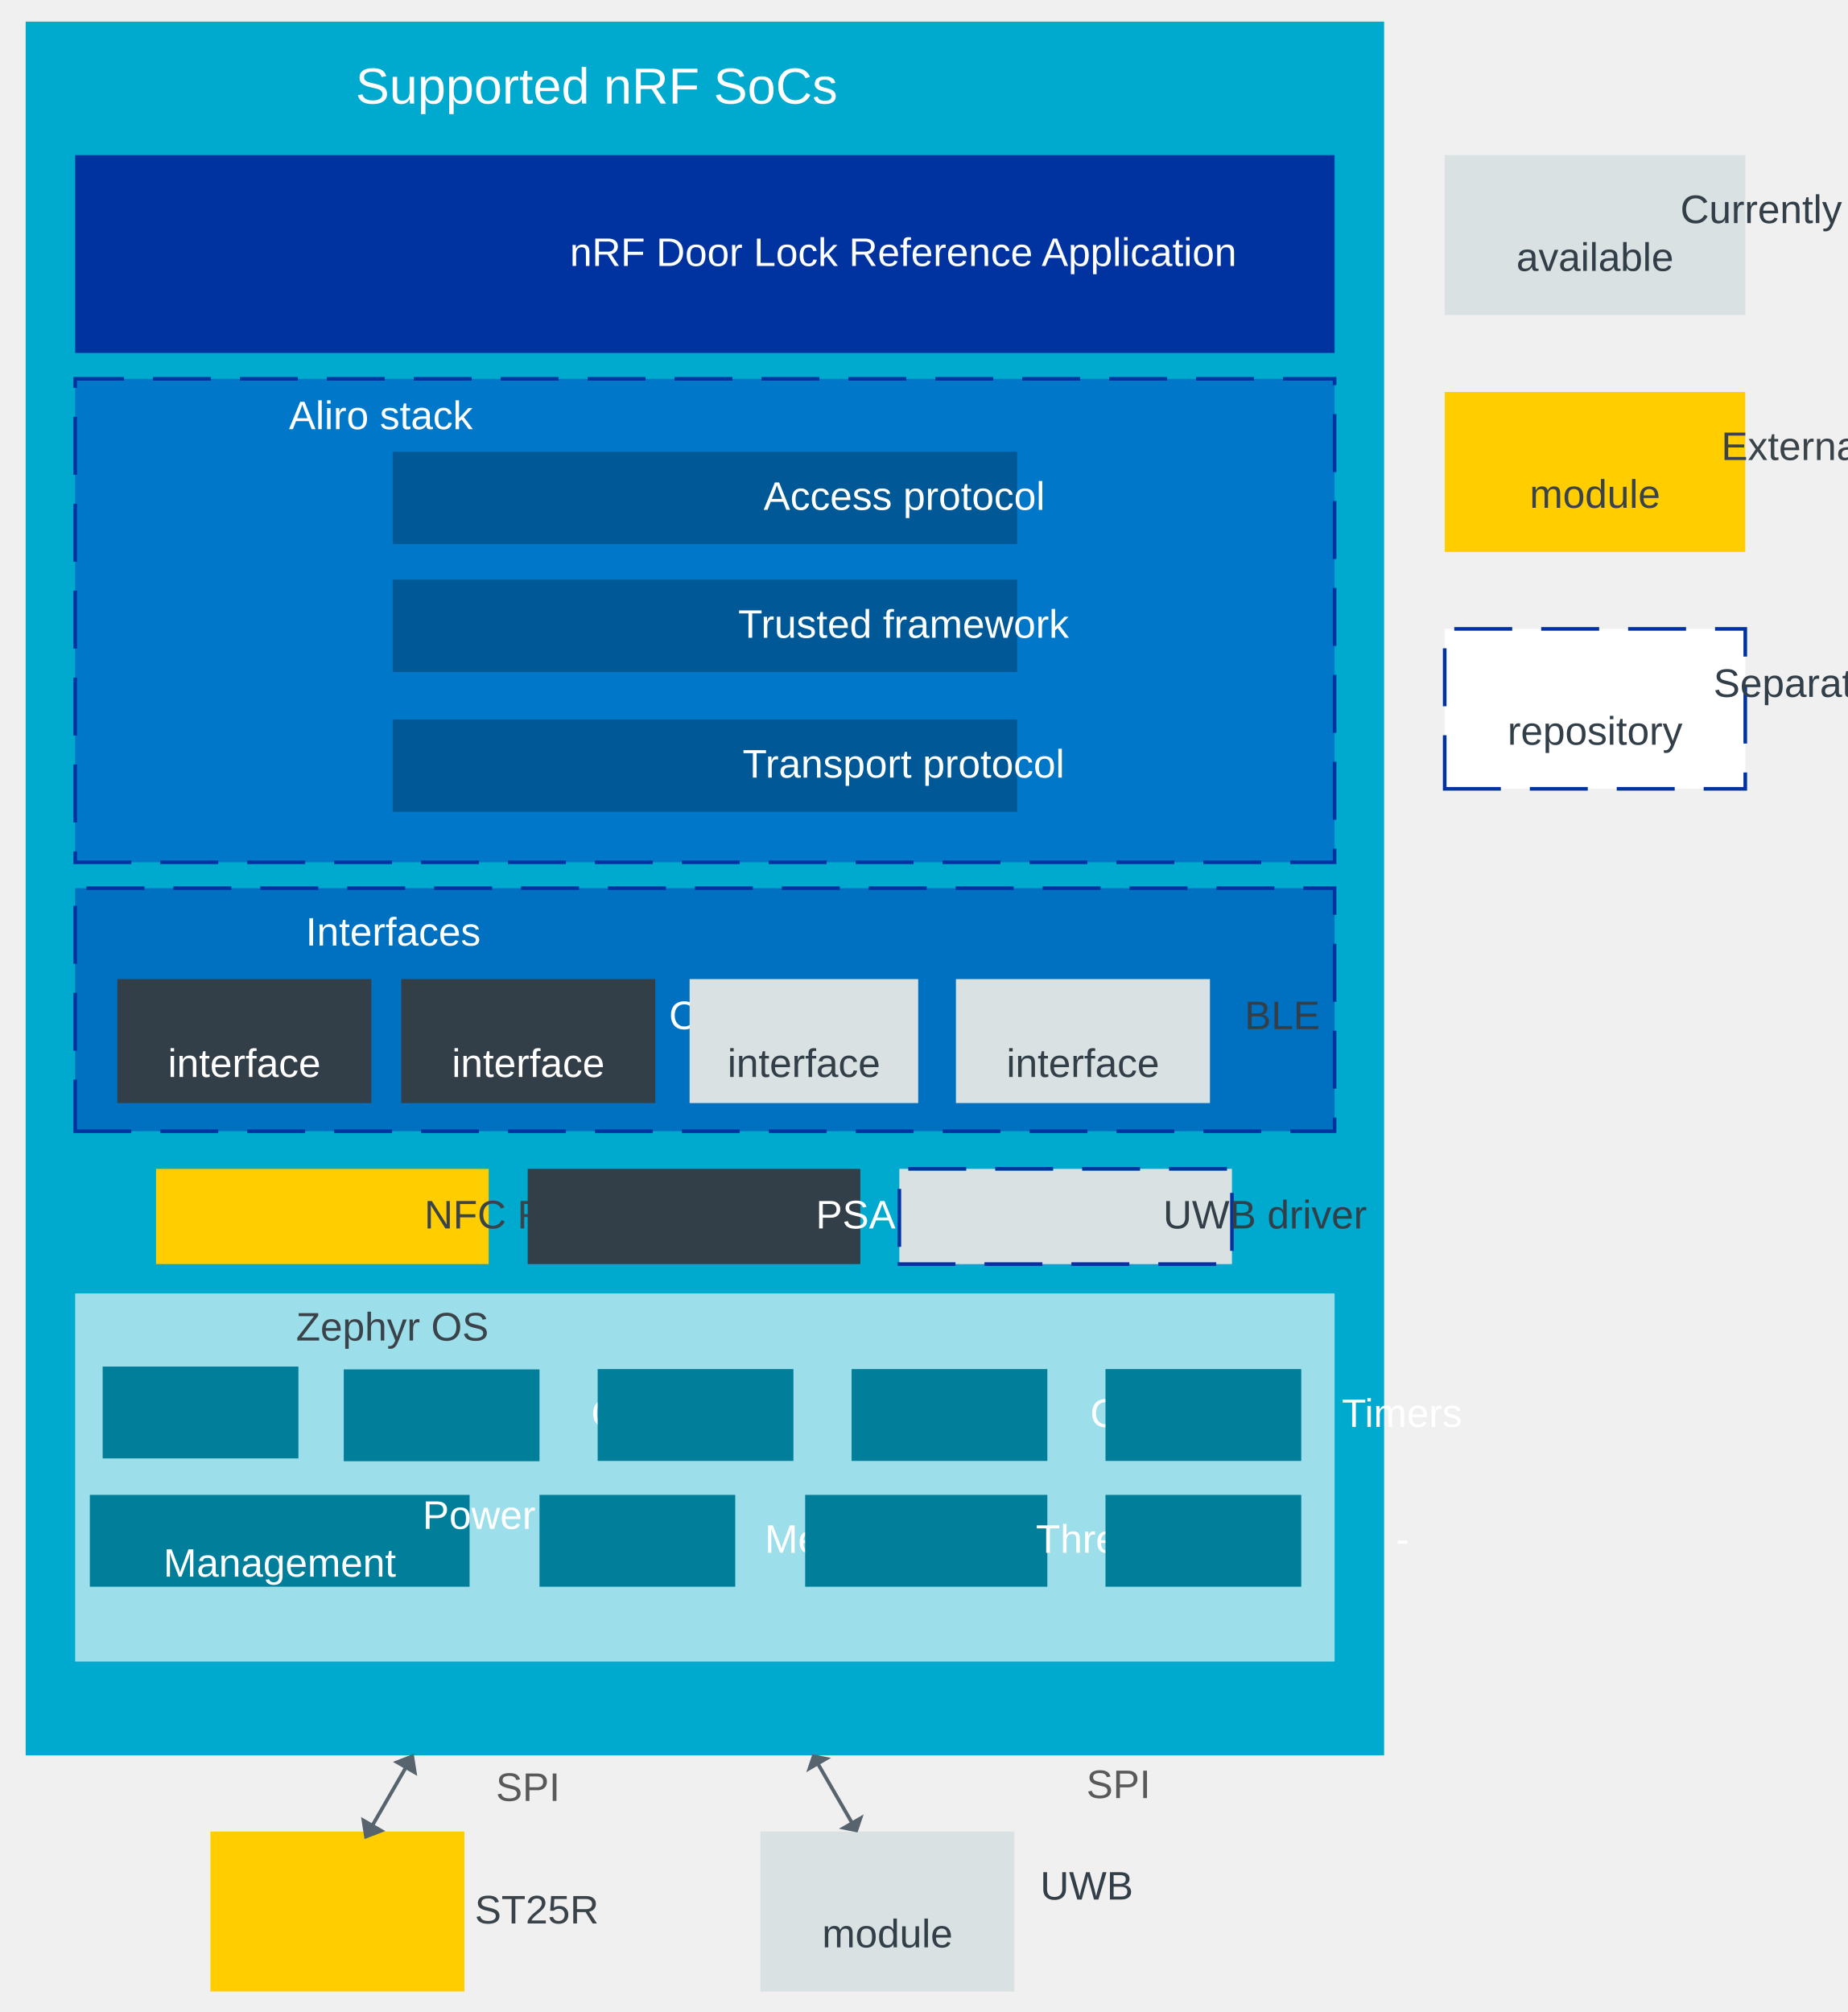
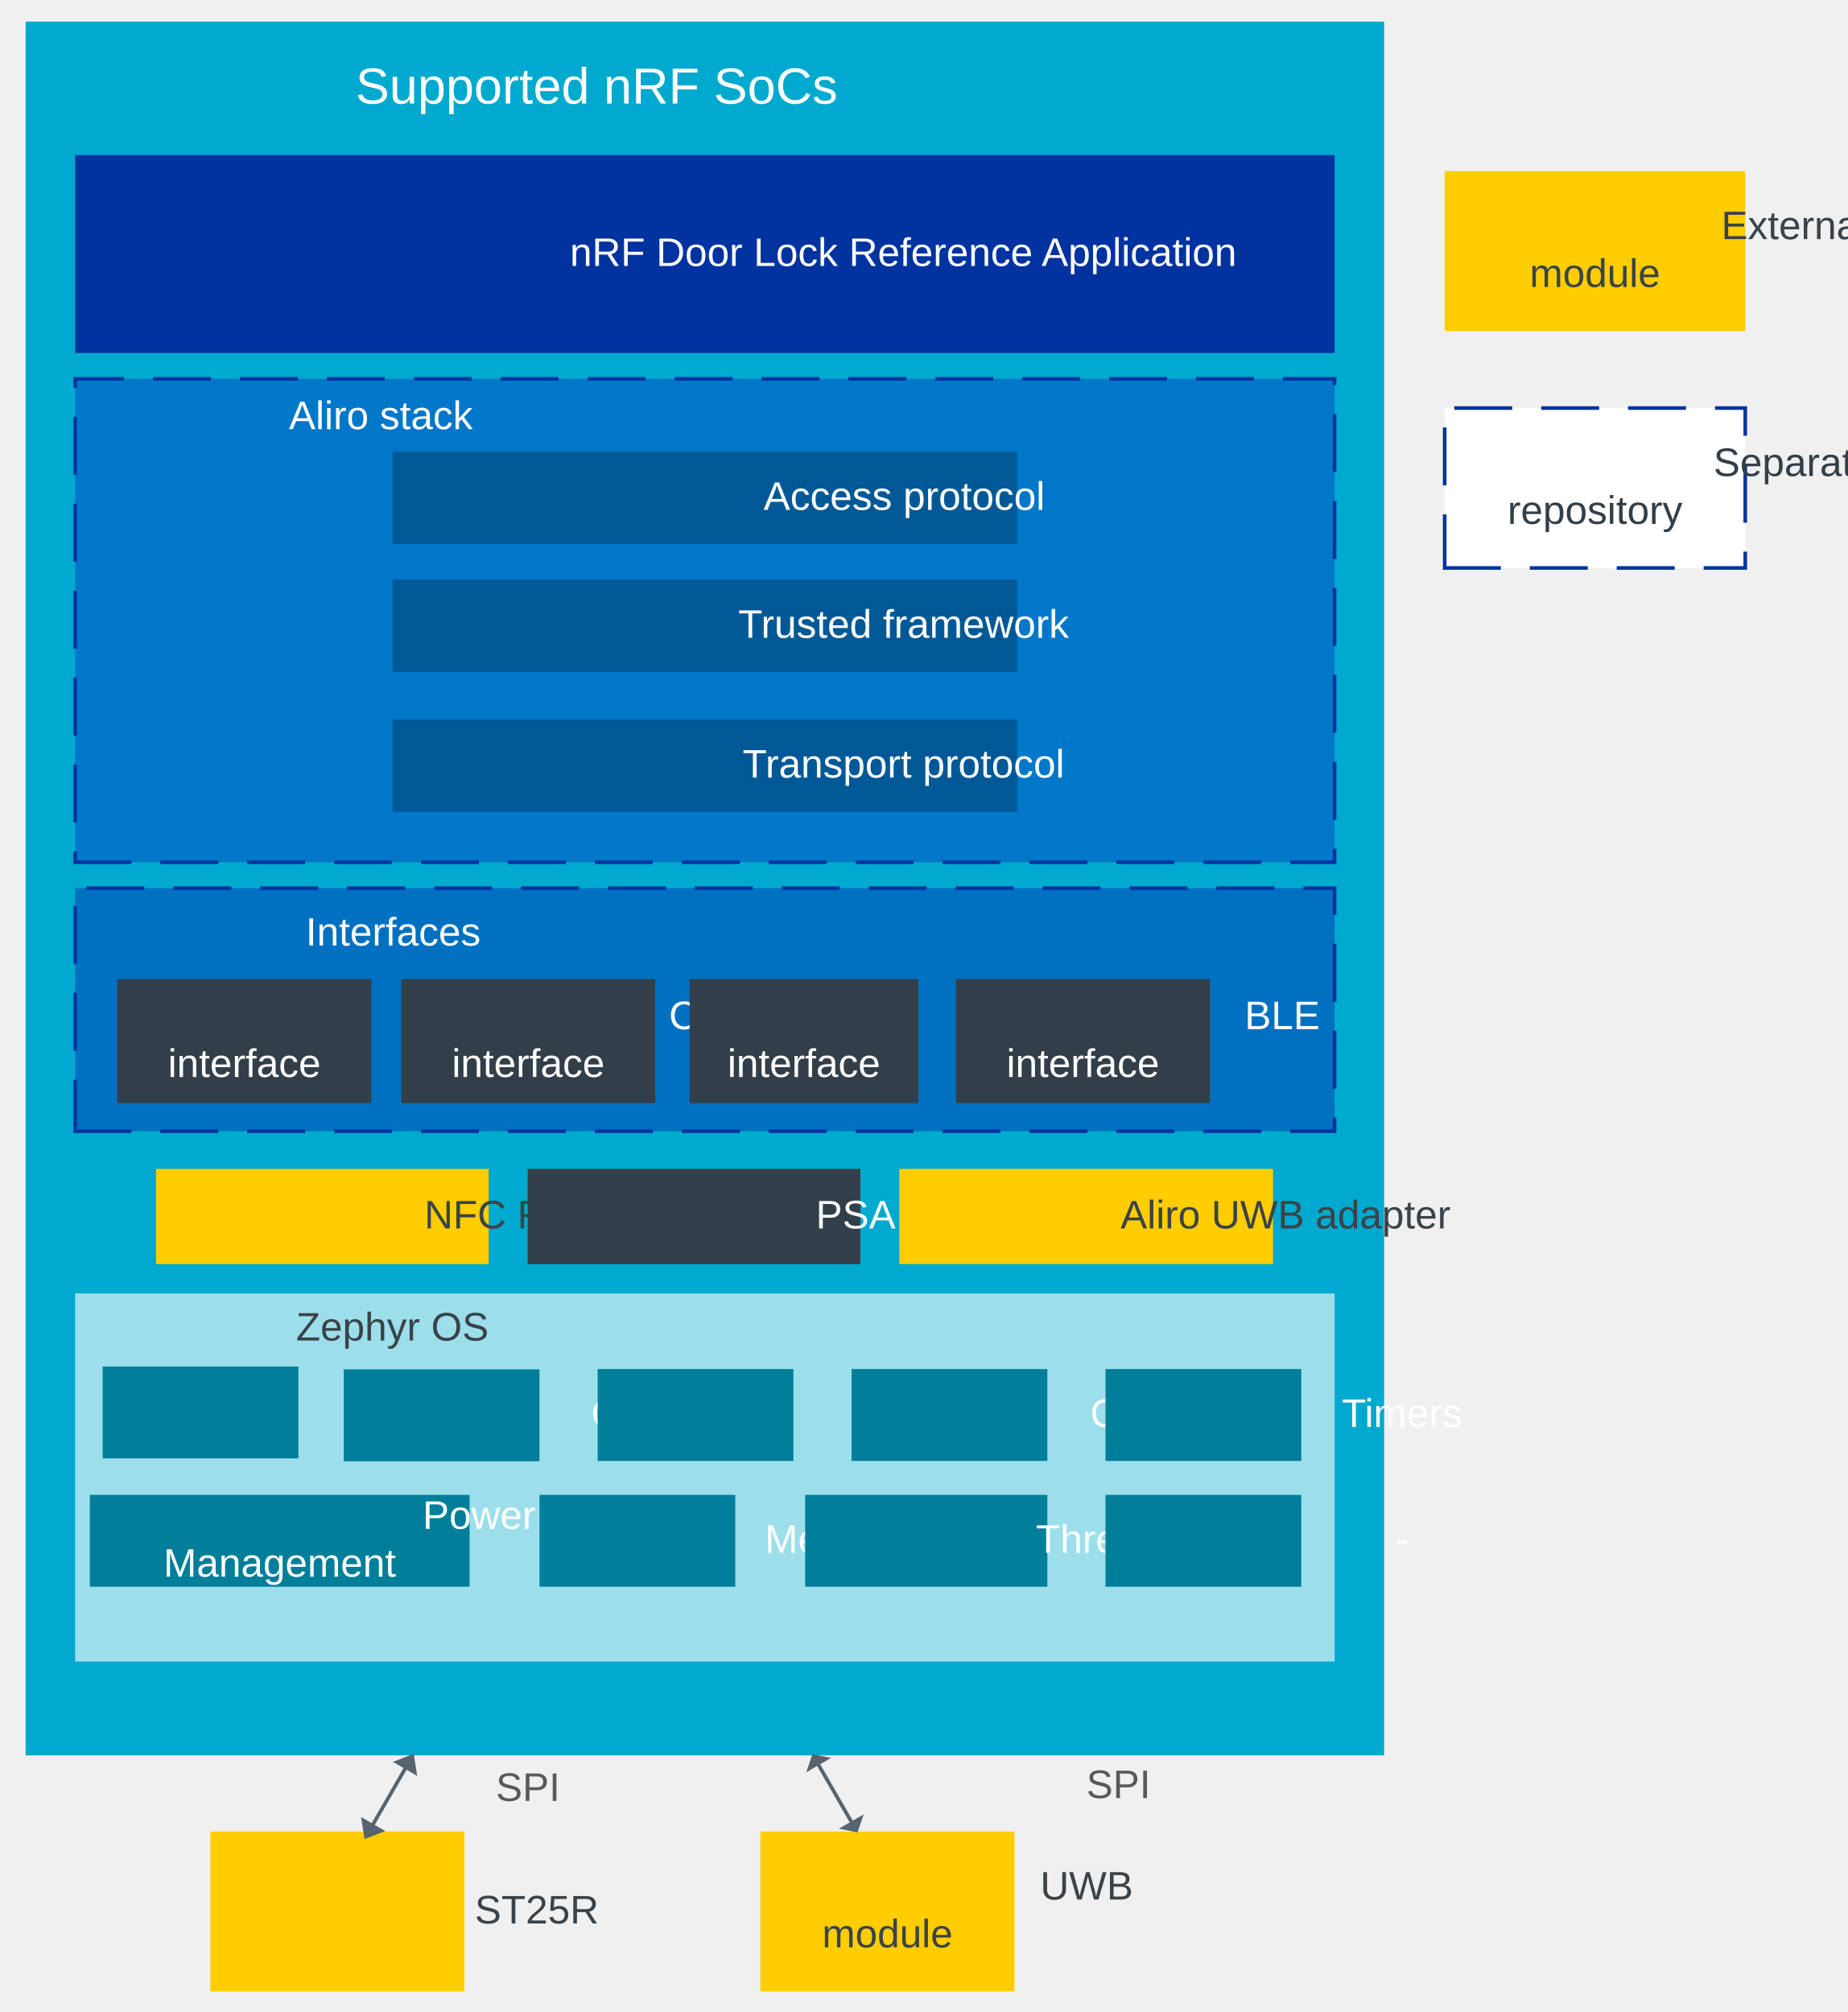
- <svg xmlns="http://www.w3.org/2000/svg" xmlns:ns1="http://schemas.microsoft.com/visio/2003/SVGExtensions/" width="7.087in" height="7.717in" viewBox="0 0 510.236 555.591" xml:space="preserve" color-interpolation-filters="sRGB" class="st31">
+ <svg xmlns="http://www.w3.org/2000/svg" xmlns:ns1="http://schemas.microsoft.com/visio/2003/SVGExtensions/" width="7.087in" height="7.717in" viewBox="0 0 510.236 555.591" xml:space="preserve" color-interpolation-filters="sRGB" class="st29">
  <ns1:documentProperties ns1:langID="1033">
    <ns1:userDefs>
      <ns1:ud ns1:nameU="msvNoAutoConnect" ns1:val="VT0(1):26" />
    </ns1:userDefs>
  </ns1:documentProperties>
  <style type="text/css">
	
		.st1 {fill:none;stroke:none;stroke-width:1}
		.st2 {fill:none}
		.st3 {stroke:#c8ced3;stroke-dasharray:4,2;stroke-linecap:butt;stroke-width:0.5}
		.st4 {fill:#ffffff;stroke:none;stroke-linecap:butt;stroke-width:7.2}
		.st5 {fill:#c8ced3;font-family:Arial;font-size:0.917em}
		.st6 {fill:#ffffff;stroke:none;stroke-linecap:butt;stroke-width:1}
		.st7 {fill:#00a9ce;stroke:none;stroke-width:1}
		.st8 {fill:#ffffff;font-family:Arial;font-size:1.167em}
		.st9 {fill:#0033a0;stroke:none;stroke-width:1}
		.st10 {fill:#ffffff;font-family:Arial;font-size:0.917em}
		.st11 {fill:#0077c8;stroke:#0033a0;stroke-dasharray:15,9;stroke-width:1}
		.st12 {fill:#005996;stroke:none;stroke-width:1}
		.st13 {fill:#0070c0;stroke:#0033a0;stroke-dasharray:15,9;stroke-width:1}
		.st14 {fill:#feffff;font-family:Arial;font-size:0.917em}
		.st15 {fill:#333f48;stroke:none;stroke-width:1}
		.st16 {font-size:1em}
- 		.st17 {fill:#d9e1e2;stroke:none;stroke-width:1}
- 		.st18 {fill:#333f48;font-family:Arial;font-size:0.917em}
- 		.st19 {fill:#ffcd00;stroke:none;stroke-width:1}
- 		.st20 {fill:#3a4349;font-family:Arial;font-size:0.917em}
- 		.st21 {fill:#d9e1e2;stroke:#0033a0;stroke-dasharray:15,9;stroke-width:1}
- 		.st22 {fill:#9cdfeb;stroke:none;stroke-width:1}
- 		.st23 {fill:#007e9a;stroke:none;stroke-width:1}
- 		.st24 {fill:#ffffff;font-family:Arial;font-size:1em}
- 		.st25 {fill:#ffffff;stroke:#0033a0;stroke-dasharray:15,9;stroke-width:1}
- 		.st26 {fill:#eaf6f9;stroke:#eaf6f9;stroke-width:1}
- 		.st27 {fill:#595959;font-family:Arial;font-size:0.917em}
- 		.st28 {fill:#57646e;stroke:none;stroke-width:1}
- 		.st29 {fill:none;stroke:#57646e;stroke-linecap:butt;stroke-width:1}
- 		.st30 {stroke:#57646e;stroke-linecap:butt;stroke-width:1}
- 		.st31 {fill:none;fill-rule:evenodd;font-size:12px;overflow:visible;stroke-linecap:square;stroke-miterlimit:3}
+ 		.st17 {fill:#ffcd00;stroke:none;stroke-width:1}
+ 		.st18 {fill:#3a4349;font-family:Arial;font-size:0.917em}
+ 		.st19 {fill:#9cdfeb;stroke:none;stroke-width:1}
+ 		.st20 {fill:#007e9a;stroke:none;stroke-width:1}
+ 		.st21 {fill:#ffffff;font-family:Arial;font-size:1em}
+ 		.st22 {fill:#ffffff;stroke:#0033a0;stroke-dasharray:15,9;stroke-width:1}
+ 		.st23 {fill:#333f48;font-family:Arial;font-size:0.917em}
+ 		.st24 {fill:#eaf6f9;stroke:#eaf6f9;stroke-width:1}
+ 		.st25 {fill:#595959;font-family:Arial;font-size:0.917em}
+ 		.st26 {fill:#57646e;stroke:none;stroke-width:1}
+ 		.st27 {fill:none;stroke:#57646e;stroke-linecap:butt;stroke-width:1}
+ 		.st28 {stroke:#57646e;stroke-linecap:butt;stroke-width:1}
+ 		.st29 {fill:none;fill-rule:evenodd;font-size:12px;overflow:visible;stroke-linecap:square;stroke-miterlimit:3}
	
	</style>
  <g ns1:mID="0" ns1:index="1" ns1:groupContext="foregroundPage">
    <ns1:userDefs>
      <ns1:ud ns1:nameU="msvThemeOrder" ns1:val="VT0(0):26" />
    </ns1:userDefs>
    <ns1:pageProperties ns1:drawingScale="0.0393701" ns1:pageScale="0.0393701" ns1:drawingUnits="24" ns1:shadowOffsetX="8.50394" ns1:shadowOffsetY="-8.50394" />
    <ns1:layer ns1:name="Connector" ns1:index="0" />
    <ns1:layer ns1:name="Guides" ns1:index="1" ns1:print="false" ns1:snap="false" ns1:glue="false" ns1:lock="true" />
    <ns1:layer ns1:name="Diagram" ns1:index="2" />
    <g id="group1-1" transform="translate(538.644,-7.51181) rotate(90)" ns1:mID="1" ns1:groupContext="group">
      <ns1:userDefs />
-       <g id="shape2-2" ns1:mID="2" ns1:groupContext="shape" ns1:layerMember="1" transform="translate(6.39488E-14,-6.6032)">
+       <g id="shape2-2" ns1:mID="2" ns1:groupContext="shape" ns1:layerMember="1" transform="translate(6.39488E-14,-6.6043)">
        <path d="M0 555.59 L566.93 555.59 L0 555.59 Z" class="st1" />
      </g>
-       <g id="group3-4" transform="translate(6.39488E-14,-6.6032)" ns1:mID="3" ns1:groupContext="group">
+       <g id="group3-4" transform="translate(6.39488E-14,-6.6043)" ns1:mID="3" ns1:groupContext="group">
        <g id="shape4-5" ns1:mID="4" ns1:groupContext="shape" ns1:layerMember="1">
          <path d="M0 555.59 L566.93 555.59 L0 555.59 Z" class="st1" />
        </g>
-         <g id="shape5-7" ns1:mID="5" ns1:groupContext="shape" ns1:layerMember="1">
-           <path d="M0 555.59 L566.93 555.59 L0 555.59 Z" class="st2" />
-           <path d="M0 555.59 L566.93 555.59" class="st3" />
-         </g>
-       </g>
-       <g id="shape6-10" ns1:mID="6" ns1:groupContext="shape" ns1:layerMember="1" transform="translate(255.033,0)">
+         <g id="group5-7" ns1:mID="5" ns1:groupContext="group">
+           <g id="shape6-8" ns1:mID="6" ns1:groupContext="shape" ns1:layerMember="1">
+             <path d="M0 555.59 L566.93 555.59 L0 555.59 Z" class="st1" />
+           </g>
+           <g id="shape7-10" ns1:mID="7" ns1:groupContext="shape" ns1:layerMember="1">
+             <path d="M0 555.59 L566.93 555.59 L0 555.59 Z" class="st2" />
+             <path d="M0 555.59 L566.93 555.59" class="st3" />
+           </g>
+         </g>
+       </g>
+       <g id="shape8-13" ns1:mID="8" ns1:groupContext="shape" ns1:layerMember="1" transform="translate(255.033,0)">
        <rect x="0" y="542.391" width="56.864" height="13.2" class="st4" />
      </g>
-       <g id="shape1-12" ns1:mID="1" ns1:groupContext="groupContent">
+       <g id="shape1-15" ns1:mID="1" ns1:groupContext="groupContent">
        <ns1:textBlock ns1:margins="rect(4,4,4,4)" ns1:tabSpace="42.5197" />
        <ns1:textRect cx="283.465" cy="548.991" width="566.93" height="0" />
        <text x="255.03" y="552.29" class="st5" ns1:langID="1033">
          <ns1:paragraph ns1:horizAlign="1" />
          <ns1:tabList />Max 750 px</text>
      </g>
    </g>
-     <g id="group7-14" transform="translate(-10.3465,-556.502)" ns1:mID="7" ns1:groupContext="group">
-       <ns1:userDefs />
-       <g id="shape8-15" ns1:mID="8" ns1:groupContext="shape" ns1:layerMember="1" transform="translate(0,-6.6032)">
+     <g id="group9-17" transform="translate(-10.3465,-556.502)" ns1:mID="9" ns1:groupContext="group">
+       <ns1:userDefs />
+       <g id="shape10-18" ns1:mID="10" ns1:groupContext="shape" ns1:layerMember="1" transform="translate(0,-6.6043)">
        <path d="M0 555.59 L524.41 555.59 L0 555.59 Z" class="st1" />
      </g>
-       <g id="group9-17" transform="translate(0,-6.6032)" ns1:mID="9" ns1:groupContext="group">
-         <g id="shape10-18" ns1:mID="10" ns1:groupContext="shape" ns1:layerMember="1">
+       <g id="group11-20" transform="translate(0,-6.6043)" ns1:mID="11" ns1:groupContext="group">
+         <g id="shape12-21" ns1:mID="12" ns1:groupContext="shape" ns1:layerMember="1">
          <path d="M0 555.59 L524.41 555.59 L0 555.59 Z" class="st1" />
        </g>
-         <g id="shape11-20" ns1:mID="11" ns1:groupContext="shape" ns1:layerMember="1">
-           <path d="M0 555.59 L524.41 555.59 L0 555.59 Z" class="st2" />
-           <path d="M0 555.59 L524.41 555.59" class="st3" />
-         </g>
-       </g>
-       <g id="shape12-23" ns1:mID="12" ns1:groupContext="shape" ns1:layerMember="1" transform="translate(233.773,0)">
+         <g id="group13-23" ns1:mID="13" ns1:groupContext="group">
+           <g id="shape14-24" ns1:mID="14" ns1:groupContext="shape" ns1:layerMember="1">
+             <path d="M0 555.59 L524.41 555.59 L0 555.59 Z" class="st1" />
+           </g>
+           <g id="shape15-26" ns1:mID="15" ns1:groupContext="shape" ns1:layerMember="1">
+             <path d="M0 555.59 L524.41 555.59 L0 555.59 Z" class="st2" />
+             <path d="M0 555.59 L524.41 555.59" class="st3" />
+           </g>
+         </g>
+       </g>
+       <g id="shape16-29" ns1:mID="16" ns1:groupContext="shape" ns1:layerMember="1" transform="translate(233.773,0)">
        <rect x="0" y="542.391" width="56.864" height="13.2" class="st6" />
      </g>
-       <g id="shape7-25" ns1:mID="7" ns1:groupContext="groupContent">
+       <g id="shape9-31" ns1:mID="9" ns1:groupContext="groupContent">
        <ns1:textBlock ns1:margins="rect(4,4,4,4)" ns1:tabSpace="42.5197" />
        <ns1:textRect cx="262.205" cy="548.991" width="524.41" height="0" />
        <text x="233.77" y="552.29" class="st5" ns1:langID="1033">
          <ns1:paragraph ns1:horizAlign="1" />
          <ns1:tabList />Max 700 px</text>
      </g>
    </g>
-     <g id="group13-27" transform="translate(1069.65,-7.51181) rotate(90)" ns1:mID="13" ns1:groupContext="group">
-       <g id="shape14-28" ns1:mID="14" ns1:groupContext="shape" ns1:layerMember="1">
+     <g id="group17-33" transform="translate(1069.65,-7.51181) rotate(90)" ns1:mID="17" ns1:groupContext="group">
+       <g id="shape18-34" ns1:mID="18" ns1:groupContext="shape" ns1:layerMember="1">
        <path d="M0 555.59 L566.93 555.59 L0 555.59 Z" class="st1" />
      </g>
-       <g id="group15-30" ns1:mID="15" ns1:groupContext="group">
-         <g id="shape16-31" ns1:mID="16" ns1:groupContext="shape" ns1:layerMember="1">
+       <g id="group19-36" ns1:mID="19" ns1:groupContext="group">
+         <g id="shape20-37" ns1:mID="20" ns1:groupContext="shape" ns1:layerMember="1">
          <path d="M0 555.59 L566.93 555.59 L0 555.59 Z" class="st1" />
        </g>
-         <g id="shape17-33" ns1:mID="17" ns1:groupContext="shape" ns1:layerMember="1">
-           <path d="M0 555.59 L566.93 555.59 L0 555.59 Z" class="st2" />
-           <path d="M0 555.59 L566.93 555.59" class="st3" />
-         </g>
-       </g>
-     </g>
-     <g id="group18-36" transform="translate(-10.3465,3.82378)" ns1:mID="18" ns1:groupContext="group">
-       <g id="shape19-37" ns1:mID="19" ns1:groupContext="shape" ns1:layerMember="1">
+         <g id="group21-39" ns1:mID="21" ns1:groupContext="group">
+           <g id="shape22-40" ns1:mID="22" ns1:groupContext="shape" ns1:layerMember="1">
+             <path d="M0 555.59 L566.93 555.59 L0 555.59 Z" class="st1" />
+           </g>
+           <g id="shape23-42" ns1:mID="23" ns1:groupContext="shape" ns1:layerMember="1">
+             <path d="M0 555.59 L566.93 555.59 L0 555.59 Z" class="st2" />
+             <path d="M0 555.59 L566.93 555.59" class="st3" />
+           </g>
+         </g>
+       </g>
+     </g>
+     <g id="group24-45" transform="translate(-10.3465,3.82278)" ns1:mID="24" ns1:groupContext="group">
+       <g id="shape25-46" ns1:mID="25" ns1:groupContext="shape" ns1:layerMember="1">
        <path d="M0 555.59 L524.41 555.59 L0 555.59 Z" class="st1" />
      </g>
-       <g id="group20-39" ns1:mID="20" ns1:groupContext="group">
-         <g id="shape21-40" ns1:mID="21" ns1:groupContext="shape" ns1:layerMember="1">
+       <g id="group26-48" ns1:mID="26" ns1:groupContext="group">
+         <g id="shape27-49" ns1:mID="27" ns1:groupContext="shape" ns1:layerMember="1">
          <path d="M0 555.59 L524.41 555.59 L0 555.59 Z" class="st1" />
        </g>
-         <g id="shape22-42" ns1:mID="22" ns1:groupContext="shape" ns1:layerMember="1">
-           <path d="M0 555.59 L524.41 555.59 L0 555.59 Z" class="st2" />
-           <path d="M0 555.59 L524.41 555.59" class="st3" />
-         </g>
-       </g>
-     </g>
-     <g id="shape23-45" ns1:mID="23" ns1:groupContext="shape" transform="translate(7.08664,-70.866)">
+         <g id="group28-51" ns1:mID="28" ns1:groupContext="group">
+           <g id="shape29-52" ns1:mID="29" ns1:groupContext="shape" ns1:layerMember="1">
+             <path d="M0 555.59 L524.41 555.59 L0 555.59 Z" class="st1" />
+           </g>
+           <g id="shape30-54" ns1:mID="30" ns1:groupContext="shape" ns1:layerMember="1">
+             <path d="M0 555.59 L524.41 555.59 L0 555.59 Z" class="st2" />
+             <path d="M0 555.59 L524.41 555.59" class="st3" />
+           </g>
+         </g>
+       </g>
+     </g>
+     <g id="shape31-57" ns1:mID="31" ns1:groupContext="shape" transform="translate(7.08665,-70.866)">
      <rect x="0" y="76.839" width="375.084" height="478.752" class="st7" />
    </g>
-     <g id="shape24-47" ns1:mID="24" ns1:groupContext="shape" transform="translate(14.1732,-512.767)">
+     <g id="shape32-59" ns1:mID="32" ns1:groupContext="shape" transform="translate(14.1732,-512.767)">
      <ns1:userDefs />
      <ns1:textBlock ns1:margins="rect(4,4,4,4)" ns1:tabSpace="42.5197" />
      <ns1:textRect cx="80.504" cy="537.165" width="161.02" height="36.85" />
      <rect x="0" y="518.74" width="161.008" height="36.85" class="st1" />
      <text x="13.97" y="541.37" class="st8" ns1:langID="1033">
        <ns1:paragraph ns1:horizAlign="1" />
        <ns1:tabList />Supported nRF SoCs</text>
    </g>
-     <g id="shape25-50" ns1:mID="25" ns1:groupContext="shape" transform="translate(20.7537,-458.128)">
+     <g id="shape33-62" ns1:mID="33" ns1:groupContext="shape" transform="translate(20.7537,-458.128)">
      <ns1:userDefs />
      <ns1:textBlock ns1:margins="rect(4,4,4,4)" />
      <ns1:textRect cx="173.875" cy="528.271" width="347.76" height="54.64" />
      <rect x="0" y="500.951" width="347.75" height="54.64" class="st9" />
      <text x="81.55" y="531.57" class="st10" ns1:langID="1033">
        <ns1:paragraph ns1:horizAlign="1" ns1:bulletSize="0.166667" />
        <ns1:tabList />nRF Door Lock Reference Application</text>
    </g>
-     <g id="shape26-53" ns1:mID="26" ns1:groupContext="shape" transform="translate(20.7537,-317.483)">
+     <g id="shape34-65" ns1:mID="34" ns1:groupContext="shape" transform="translate(20.7537,-317.484)">
      <ns1:userDefs />
      <ns1:textBlock ns1:margins="rect(4,4,4,4)" ns1:verticalAlign="0" />
-       <ns1:textRect cx="173.875" cy="488.841" width="347.76" height="133.504" />
+       <ns1:textRect cx="173.875" cy="488.842" width="347.76" height="133.504" />
      <path d="M0 555.59 L347.75 555.59 L347.75 422.09 L0 422.09 L0 555.59 Z" class="st11" />
      <text x="4" y="435.99" class="st10" ns1:langID="1033">
        <ns1:paragraph ns1:bulletSize="0.166667" />
        <ns1:tabList />Aliro stack</text>
    </g>
-     <g id="shape27-56" ns1:mID="27" ns1:groupContext="shape" transform="translate(108.421,-405.354)">
+     <g id="shape35-68" ns1:mID="35" ns1:groupContext="shape" transform="translate(108.421,-405.354)">
      <ns1:userDefs />
      <ns1:textBlock ns1:margins="rect(4,4,4,4)" />
      <ns1:textRect cx="86.208" cy="542.835" width="172.42" height="25.512" />
      <rect x="0" y="530.079" width="172.415" height="25.512" class="st12" />
      <text x="47.39" y="546.14" class="st10" ns1:langID="1033">
        <ns1:paragraph ns1:horizAlign="1" ns1:bulletSize="0.166667" />
        <ns1:tabList />Access protocol</text>
    </g>
-     <g id="shape28-59" ns1:mID="28" ns1:groupContext="shape" transform="translate(108.421,-370.023)">
+     <g id="shape36-71" ns1:mID="36" ns1:groupContext="shape" transform="translate(108.421,-370.023)">
      <ns1:userDefs />
      <ns1:textBlock ns1:margins="rect(4,4,4,4)" />
      <ns1:textRect cx="86.208" cy="542.835" width="172.42" height="25.512" />
      <rect x="0" y="530.079" width="172.415" height="25.512" class="st12" />
      <text x="40.36" y="546.14" class="st10" ns1:langID="1033">
        <ns1:paragraph ns1:horizAlign="1" ns1:bulletSize="0.166667" />
        <ns1:tabList />Trusted framework</text>
    </g>
-     <g id="shape29-62" ns1:mID="29" ns1:groupContext="shape" transform="translate(108.421,-331.423)">
+     <g id="shape37-74" ns1:mID="37" ns1:groupContext="shape" transform="translate(108.421,-331.423)">
      <ns1:userDefs />
      <ns1:textBlock ns1:margins="rect(4,4,4,4)" />
      <ns1:textRect cx="86.208" cy="542.835" width="172.42" height="25.512" />
      <rect x="0" y="530.079" width="172.415" height="25.512" class="st12" />
      <text x="41.58" y="546.14" class="st10" ns1:langID="1033">
        <ns1:paragraph ns1:horizAlign="1" ns1:bulletSize="0.166667" />
        <ns1:tabList />Transport protocol</text>
    </g>
-     <g id="shape30-65" ns1:mID="30" ns1:groupContext="shape" transform="translate(20.7537,-243.216)">
+     <g id="shape38-77" ns1:mID="38" ns1:groupContext="shape" transform="translate(20.7537,-243.217)">
      <path d="M0 555.59 L347.75 555.59 L347.75 488.47 L0 488.47 L0 555.59 Z" class="st13" />
    </g>
-     <g id="shape31-67" ns1:mID="31" ns1:groupContext="shape" transform="translate(7.59283,-285.223)">
+     <g id="shape39-79" ns1:mID="39" ns1:groupContext="shape" transform="translate(7.59284,-285.223)">
      <ns1:userDefs />
      <ns1:textBlock ns1:margins="rect(4,4,4,4)" ns1:tabSpace="42.5197" />
      <ns1:textRect cx="45.921" cy="543.033" width="91.85" height="25.114" />
      <rect x="0" y="530.476" width="91.843" height="25.114" class="st1" />
      <text x="21.77" y="546.33" class="st14" ns1:langID="1033">
        <ns1:paragraph ns1:horizAlign="1" />
        <ns1:tabList />Interfaces</text>
    </g>
-     <g id="shape32-70" ns1:mID="32" ns1:groupContext="shape" transform="translate(32.396,-250.993)">
+     <g id="shape40-82" ns1:mID="40" ns1:groupContext="shape" transform="translate(32.396,-250.993)">
      <ns1:userDefs />
      <ns1:textBlock ns1:margins="rect(4,4,4,4)" />
      <ns1:textRect cx="35.069" cy="538.475" width="70.14" height="34.231" />
      <rect x="0" y="521.36" width="70.137" height="34.231" class="st15" />
      <text x="23.77" y="535.18" class="st10" ns1:langID="1033">
        <ns1:paragraph ns1:horizAlign="1" ns1:bulletSize="0.166667" />
        <ns1:tabList />NFC <tspan x="13.97" dy="1.2em" class="st16">interface</tspan>
      </text>
    </g>
-     <g id="shape33-74" ns1:mID="33" ns1:groupContext="shape" transform="translate(110.794,-250.993)">
+     <g id="shape41-86" ns1:mID="41" ns1:groupContext="shape" transform="translate(110.794,-250.993)">
      <ns1:userDefs />
      <ns1:textBlock ns1:margins="rect(4,4,4,4)" />
      <ns1:textRect cx="35.069" cy="538.475" width="70.14" height="34.231" />
      <rect x="0" y="521.36" width="70.137" height="34.231" class="st15" />
      <text x="18.87" y="535.18" class="st10" ns1:langID="1033">
        <ns1:paragraph ns1:horizAlign="1" ns1:bulletSize="0.166667" />
        <ns1:tabList />Crypto <tspan x="13.97" dy="1.2em" class="st16">interface</tspan>
      </text>
    </g>
-     <g id="shape34-78" ns1:mID="34" ns1:groupContext="shape" transform="translate(190.407,-250.993)">
+     <g id="shape42-90" ns1:mID="42" ns1:groupContext="shape" transform="translate(190.407,-250.993)">
      <ns1:userDefs />
      <ns1:textBlock ns1:margins="rect(4,4,4,4)" />
      <ns1:textRect cx="31.561" cy="538.475" width="63.13" height="34.231" />
-       <rect x="0" y="521.36" width="63.121" height="34.231" class="st17" />
-       <text x="18.73" y="535.18" class="st18" ns1:langID="1033">
+       <rect x="0" y="521.36" width="63.121" height="34.231" class="st15" />
+       <text x="18.73" y="535.18" class="st10" ns1:langID="1033">
        <ns1:paragraph ns1:horizAlign="1" ns1:bulletSize="0.166667" />
        <ns1:tabList />UWB <tspan x="10.47" dy="1.2em" class="st16">interface</tspan>
      </text>
    </g>
-     <g id="shape35-82" ns1:mID="35" ns1:groupContext="shape" transform="translate(263.946,-250.993)">
+     <g id="shape43-94" ns1:mID="43" ns1:groupContext="shape" transform="translate(263.946,-250.993)">
      <ns1:userDefs />
      <ns1:textBlock ns1:margins="rect(4,4,4,4)" />
      <ns1:textRect cx="35.069" cy="538.475" width="70.14" height="34.231" />
-       <rect x="0" y="521.36" width="70.137" height="34.231" class="st17" />
-       <text x="24.67" y="535.18" class="st18" ns1:langID="1033">
+       <rect x="0" y="521.36" width="70.137" height="34.231" class="st15" />
+       <text x="24.67" y="535.18" class="st10" ns1:langID="1033">
        <ns1:paragraph ns1:horizAlign="1" ns1:bulletSize="0.166667" />
        <ns1:tabList />BLE <tspan x="13.97" dy="1.2em" class="st16">interface</tspan>
      </text>
    </g>
-     <g id="shape36-86" ns1:mID="36" ns1:groupContext="shape" transform="translate(43.0894,-206.524)">
+     <g id="shape44-98" ns1:mID="44" ns1:groupContext="shape" transform="translate(43.0894,-206.524)">
      <ns1:userDefs />
      <ns1:textBlock ns1:margins="rect(4,4,4,4)" />
      <ns1:textRect cx="45.921" cy="542.444" width="91.85" height="26.294" />
-       <rect x="0" y="529.297" width="91.843" height="26.294" class="st19" />
-       <text x="19.03" y="545.74" class="st20" ns1:langID="1033">
+       <rect x="0" y="529.297" width="91.843" height="26.294" class="st17" />
+       <text x="19.03" y="545.74" class="st18" ns1:langID="1033">
        <ns1:paragraph ns1:horizAlign="1" ns1:bulletSize="0.166667" />
        <ns1:tabList />NFC RFAL</text>
    </g>
-     <g id="shape37-89" ns1:mID="37" ns1:groupContext="shape" transform="translate(145.704,-206.524)">
+     <g id="shape45-101" ns1:mID="45" ns1:groupContext="shape" transform="translate(145.704,-206.524)">
      <ns1:userDefs />
      <ns1:textBlock ns1:margins="rect(4,4,4,4)" />
      <ns1:textRect cx="45.921" cy="542.444" width="91.85" height="26.294" />
      <rect x="0" y="529.297" width="91.843" height="26.294" class="st15" />
      <text x="24.52" y="545.74" class="st10" ns1:langID="1033">
        <ns1:paragraph ns1:horizAlign="1" ns1:bulletSize="0.166667" />
        <ns1:tabList />PSA API</text>
    </g>
-     <g id="shape38-92" ns1:mID="38" ns1:groupContext="shape" transform="translate(248.318,-206.527)">
-       <ns1:userDefs />
-       <ns1:textBlock ns1:margins="rect(4,4,4,4)" />
-       <ns1:textRect cx="45.921" cy="542.446" width="91.85" height="26.294" />
-       <path d="M0 555.59 L91.84 555.59 L91.84 529.3 L0 529.3 L0 555.59 Z" class="st21" />
-       <text x="17.81" y="545.75" class="st18" ns1:langID="1033">
-         <ns1:paragraph ns1:horizAlign="1" ns1:bulletSize="0.166667" />
-         <ns1:tabList />UWB driver</text>
-     </g>
-     <g id="shape39-95" ns1:mID="39" ns1:groupContext="shape" transform="translate(20.754,-96.7702)">
-       <rect x="0" y="453.936" width="347.75" height="101.655" class="st22" />
-     </g>
-     <g id="shape40-97" ns1:mID="40" ns1:groupContext="shape" transform="translate(7.37014,-176.153)">
+     <g id="shape46-104" ns1:mID="46" ns1:groupContext="shape" transform="translate(248.318,-206.528)">
+       <ns1:userDefs />
+       <ns1:textBlock ns1:margins="rect(4,4,4,4)" />
+       <ns1:textRect cx="51.59" cy="542.447" width="103.19" height="26.294" />
+       <path d="M0 555.59 L103.18 555.59 L103.18 529.3 L0 529.3 L0 555.59 Z" class="st17" />
+       <text x="6.05" y="545.75" class="st18" ns1:langID="1033">
+         <ns1:paragraph ns1:horizAlign="1" ns1:bulletSize="0.166667" />
+         <ns1:tabList />Aliro UWB adapter</text>
+     </g>
+     <g id="shape47-107" ns1:mID="47" ns1:groupContext="shape" transform="translate(20.754,-96.7702)">
+       <rect x="0" y="453.936" width="347.75" height="101.655" class="st19" />
+     </g>
+     <g id="shape48-109" ns1:mID="48" ns1:groupContext="shape" transform="translate(7.37015,-176.153)">
      <ns1:userDefs />
      <ns1:textBlock ns1:margins="rect(4,4,4,4)" ns1:tabSpace="42.5197" />
      <ns1:textRect cx="45.921" cy="543.033" width="91.85" height="25.114" />
      <rect x="0" y="530.476" width="91.843" height="25.114" class="st1" />
-       <text x="19.33" y="546.33" class="st20" ns1:langID="1033">
+       <text x="19.33" y="546.33" class="st18" ns1:langID="1033">
        <ns1:paragraph ns1:horizAlign="1" />
        <ns1:tabList />Zephyr OS</text>
    </g>
-     <g id="shape41-100" ns1:mID="41" ns1:groupContext="shape" transform="translate(28.3465,-152.868)">
-       <ns1:userDefs />
-       <ns1:textBlock ns1:margins="rect(4,4,4,4)" />
-       <ns1:textRect cx="27.025" cy="542.91" width="54.05" height="25.362" />
-       <rect x="0" y="530.229" width="54.049" height="25.362" class="st23" />
-       <text x="17.35" y="546.51" class="st24" ns1:langID="1033">
+     <g id="shape49-112" ns1:mID="49" ns1:groupContext="shape" transform="translate(28.3465,-152.868)">
+       <ns1:userDefs />
+       <ns1:textBlock ns1:margins="rect(4,4,4,4)" />
+       <ns1:textRect cx="27.025" cy="542.91" width="54.05" height="25.362" />
+       <rect x="0" y="530.229" width="54.049" height="25.362" class="st20" />
+       <text x="17.35" y="546.51" class="st21" ns1:langID="1033">
        <ns1:paragraph ns1:horizAlign="1" ns1:bulletSize="0.166667" />
        <ns1:tabList />SPI</text>
    </g>
-     <g id="shape42-103" ns1:mID="42" ns1:groupContext="shape" transform="translate(94.9128,-152.086)">
-       <ns1:userDefs />
-       <ns1:textBlock ns1:margins="rect(4,4,4,4)" />
-       <ns1:textRect cx="27.025" cy="542.91" width="54.05" height="25.362" />
-       <rect x="0" y="530.229" width="54.049" height="25.362" class="st23" />
+     <g id="shape50-115" ns1:mID="50" ns1:groupContext="shape" transform="translate(94.9128,-152.086)">
+       <ns1:userDefs />
+       <ns1:textBlock ns1:margins="rect(4,4,4,4)" />
+       <ns1:textRect cx="27.025" cy="542.91" width="54.05" height="25.362" />
+       <rect x="0" y="530.229" width="54.049" height="25.362" class="st20" />
      <text x="13.27" y="546.21" class="st10" ns1:langID="1033">
        <ns1:paragraph ns1:horizAlign="1" ns1:bulletSize="0.166667" />
        <ns1:tabList />GPIO</text>
    </g>
-     <g id="shape43-106" ns1:mID="43" ns1:groupContext="shape" transform="translate(165.023,-152.173)">
-       <ns1:userDefs />
-       <ns1:textBlock ns1:margins="rect(4,4,4,4)" />
-       <ns1:textRect cx="27.025" cy="542.91" width="54.05" height="25.362" />
-       <rect x="0" y="530.229" width="54.049" height="25.362" class="st23" />
+     <g id="shape51-118" ns1:mID="51" ns1:groupContext="shape" transform="translate(165.023,-152.173)">
+       <ns1:userDefs />
+       <ns1:textBlock ns1:margins="rect(4,4,4,4)" />
+       <ns1:textRect cx="27.025" cy="542.91" width="54.05" height="25.362" />
+       <rect x="0" y="530.229" width="54.049" height="25.362" class="st20" />
      <text x="16.63" y="546.21" class="st10" ns1:langID="1033">
        <ns1:paragraph ns1:horizAlign="1" ns1:bulletSize="0.166667" />
        <ns1:tabList />BLE</text>
    </g>
-     <g id="shape44-109" ns1:mID="44" ns1:groupContext="shape" transform="translate(235.133,-152.173)">
-       <ns1:userDefs />
-       <ns1:textBlock ns1:margins="rect(4,4,4,4)" />
-       <ns1:textRect cx="27.025" cy="542.91" width="54.05" height="25.362" />
-       <rect x="0" y="530.229" width="54.049" height="25.362" class="st23" />
+     <g id="shape52-121" ns1:mID="52" ns1:groupContext="shape" transform="translate(235.133,-152.173)">
+       <ns1:userDefs />
+       <ns1:textBlock ns1:margins="rect(4,4,4,4)" />
+       <ns1:textRect cx="27.025" cy="542.91" width="54.05" height="25.362" />
+       <rect x="0" y="530.229" width="54.049" height="25.362" class="st20" />
      <text x="10.83" y="546.21" class="st10" ns1:langID="1033">
        <ns1:paragraph ns1:horizAlign="1" ns1:bulletSize="0.166667" />
        <ns1:tabList />Crypto</text>
    </g>
-     <g id="shape45-112" ns1:mID="45" ns1:groupContext="shape" transform="translate(305.242,-152.173)">
-       <ns1:userDefs />
-       <ns1:textBlock ns1:margins="rect(4,4,4,4)" />
-       <ns1:textRect cx="27.025" cy="542.91" width="54.05" height="25.362" />
-       <rect x="0" y="530.229" width="54.049" height="25.362" class="st23" />
+     <g id="shape53-124" ns1:mID="53" ns1:groupContext="shape" transform="translate(305.242,-152.173)">
+       <ns1:userDefs />
+       <ns1:textBlock ns1:margins="rect(4,4,4,4)" />
+       <ns1:textRect cx="27.025" cy="542.91" width="54.05" height="25.362" />
+       <rect x="0" y="530.229" width="54.049" height="25.362" class="st20" />
      <text x="10.22" y="546.21" class="st10" ns1:langID="1033">
        <ns1:paragraph ns1:horizAlign="1" ns1:bulletSize="0.166667" />
        <ns1:tabList />Timers</text>
    </g>
-     <g id="shape46-115" ns1:mID="46" ns1:groupContext="shape" transform="translate(24.8031,-117.435)">
+     <g id="shape54-127" ns1:mID="54" ns1:groupContext="shape" transform="translate(24.8031,-117.435)">
      <ns1:userDefs />
      <ns1:textBlock ns1:margins="rect(4,4,4,4)" />
      <ns1:textRect cx="52.428" cy="542.91" width="104.86" height="25.362" />
-       <rect x="0" y="530.229" width="104.856" height="25.362" class="st23" />
+       <rect x="0" y="530.229" width="104.856" height="25.362" class="st20" />
      <text x="36.84" y="539.61" class="st10" ns1:langID="1033">
        <ns1:paragraph ns1:horizAlign="1" ns1:bulletSize="0.166667" />
        <ns1:tabList />Power <tspan x="20.32" dy="1.2em" class="st16">Management</tspan>
      </text>
    </g>
-     <g id="shape47-119" ns1:mID="47" ns1:groupContext="shape" transform="translate(148.963,-117.435)">
-       <ns1:userDefs />
-       <ns1:textBlock ns1:margins="rect(4,4,4,4)" />
-       <ns1:textRect cx="27.025" cy="542.91" width="54.05" height="25.362" />
-       <rect x="0" y="530.229" width="54.049" height="25.362" class="st23" />
+     <g id="shape55-131" ns1:mID="55" ns1:groupContext="shape" transform="translate(148.963,-117.435)">
+       <ns1:userDefs />
+       <ns1:textBlock ns1:margins="rect(4,4,4,4)" />
+       <ns1:textRect cx="27.025" cy="542.91" width="54.05" height="25.362" />
+       <rect x="0" y="530.229" width="54.049" height="25.362" class="st20" />
      <text x="7.16" y="546.21" class="st10" ns1:langID="1033">
        <ns1:paragraph ns1:horizAlign="1" ns1:bulletSize="0.166667" />
        <ns1:tabList />Memory</text>
    </g>
-     <g id="shape48-122" ns1:mID="48" ns1:groupContext="shape" transform="translate(222.315,-117.435)">
+     <g id="shape56-134" ns1:mID="56" ns1:groupContext="shape" transform="translate(222.315,-117.435)">
      <ns1:userDefs />
      <ns1:textBlock ns1:margins="rect(4,4,4,4)" />
      <ns1:textRect cx="33.433" cy="542.91" width="66.87" height="25.362" />
-       <rect x="0" y="530.229" width="66.867" height="25.362" class="st23" />
+       <rect x="0" y="530.229" width="66.867" height="25.362" class="st20" />
      <text x="8.67" y="546.21" class="st10" ns1:langID="1033">
        <ns1:paragraph ns1:horizAlign="1" ns1:bulletSize="0.166667" />
        <ns1:tabList />Threading</text>
    </g>
-     <g id="shape49-125" ns1:mID="49" ns1:groupContext="shape" transform="translate(305.242,-117.435)">
-       <ns1:userDefs />
-       <ns1:textBlock ns1:margins="rect(4,4,4,4)" />
-       <ns1:textRect cx="27.025" cy="542.91" width="54.05" height="25.362" />
-       <rect x="0" y="530.229" width="54.049" height="25.362" class="st23" />
+     <g id="shape57-137" ns1:mID="57" ns1:groupContext="shape" transform="translate(305.242,-117.435)">
+       <ns1:userDefs />
+       <ns1:textBlock ns1:margins="rect(4,4,4,4)" />
+       <ns1:textRect cx="27.025" cy="542.91" width="54.05" height="25.362" />
+       <rect x="0" y="530.229" width="54.049" height="25.362" class="st20" />
      <text x="25.19" y="546.21" class="st10" ns1:langID="1033">
        <ns1:paragraph ns1:horizAlign="1" ns1:bulletSize="0.166667" />
        <ns1:tabList />-</text>
    </g>
-     <g id="shape50-128" ns1:mID="50" ns1:groupContext="shape" transform="translate(58.0967,-5.66939)">
+     <g id="shape58-140" ns1:mID="58" ns1:groupContext="shape" transform="translate(58.0967,-5.66949)">
      <ns1:userDefs />
      <ns1:textBlock ns1:margins="rect(4,4,4,4)" />
      <ns1:textRect cx="35.069" cy="533.51" width="70.14" height="44.161" />
-       <rect x="0" y="511.43" width="70.137" height="44.161" class="st19" />
-       <text x="17.95" y="536.81" class="st20" ns1:langID="1033">
+       <rect x="0" y="511.43" width="70.137" height="44.161" class="st17" />
+       <text x="17.95" y="536.81" class="st18" ns1:langID="1033">
        <ns1:paragraph ns1:horizAlign="1" ns1:bulletSize="0.166667" />
        <ns1:tabList />ST25R</text>
    </g>
-     <g id="shape51-131" ns1:mID="51" ns1:groupContext="shape" transform="translate(398.903,-468.606)">
+     <g id="shape60-143" ns1:mID="60" ns1:groupContext="shape" transform="translate(398.9,-464.171)">
      <ns1:userDefs />
      <ns1:textBlock ns1:margins="rect(4,4,4,4)" />
      <ns1:textRect cx="41.493" cy="533.51" width="82.99" height="44.161" />
      <rect x="0" y="511.43" width="82.987" height="44.161" class="st17" />
-       <text x="10.01" y="530.21" class="st18" ns1:langID="1033">
-         <ns1:paragraph ns1:horizAlign="1" ns1:bulletSize="0.166667" />
-         <ns1:tabList />Currently not <tspan x="19.78" dy="1.2em" class="st16">available</tspan>
-       </text>
-     </g>
-     <g id="shape52-135" ns1:mID="52" ns1:groupContext="shape" transform="translate(398.903,-403.185)">
-       <ns1:userDefs />
-       <ns1:textBlock ns1:margins="rect(4,4,4,4)" />
-       <ns1:textRect cx="41.493" cy="533.51" width="82.99" height="44.161" />
-       <rect x="0" y="511.43" width="82.987" height="44.161" class="st19" />
-       <text x="21.32" y="530.21" class="st20" ns1:langID="1033">
+       <text x="21.32" y="530.21" class="st18" ns1:langID="1033">
        <ns1:paragraph ns1:horizAlign="1" ns1:bulletSize="0.166667" />
        <ns1:tabList />External <tspan x="23.45" dy="1.2em" class="st16">module</tspan>
      </text>
    </g>
-     <g id="shape53-139" ns1:mID="53" ns1:groupContext="shape" transform="translate(398.903,-337.768)">
-       <ns1:userDefs />
-       <ns1:textBlock ns1:margins="rect(4,4,4,4)" />
-       <ns1:textRect cx="41.493" cy="533.513" width="82.99" height="44.161" />
-       <path d="M0 555.59 L82.99 555.59 L82.99 511.43 L0 511.43 L0 555.59 Z" class="st25" />
-       <text x="19.17" y="530.21" class="st18" ns1:langID="1033">
+     <g id="shape61-147" ns1:mID="61" ns1:groupContext="shape" transform="translate(398.9,-398.755)">
+       <ns1:userDefs />
+       <ns1:textBlock ns1:margins="rect(4,4,4,4)" />
+       <ns1:textRect cx="41.493" cy="533.514" width="82.99" height="44.161" />
+       <path d="M0 555.59 L82.99 555.59 L82.99 511.43 L0 511.43 L0 555.59 Z" class="st22" />
+       <text x="19.17" y="530.21" class="st23" ns1:langID="1033">
        <ns1:paragraph ns1:horizAlign="1" ns1:bulletSize="0.166667" />
        <ns1:tabList />Separate <tspan x="17.34" dy="1.2em" class="st16">repository</tspan>
      </text>
    </g>
-     <g id="shape54-143" ns1:mID="54" ns1:groupContext="shape" transform="translate(209.952,-5.66939)">
+     <g id="shape62-151" ns1:mID="62" ns1:groupContext="shape" transform="translate(209.952,-5.66949)">
      <ns1:userDefs />
      <ns1:textBlock ns1:margins="rect(4,4,4,4)" />
      <ns1:textRect cx="35.069" cy="533.51" width="70.14" height="44.161" />
      <rect x="0" y="511.43" width="70.137" height="44.161" class="st17" />
      <text x="22.24" y="530.21" class="st18" ns1:langID="1033">
        <ns1:paragraph ns1:horizAlign="1" ns1:bulletSize="0.166667" />
        <ns1:tabList />UWB <tspan x="17.03" dy="1.2em" class="st16">module</tspan>
      </text>
    </g>
-     <g id="shape55-147" ns1:mID="55" ns1:groupContext="shape" transform="translate(-107.15,-471.972)">
+     <g id="shape63-155" ns1:mID="63" ns1:groupContext="shape" transform="translate(-107.15,-471.973)">
      <ns1:userDefs>
        <ns1:ud ns1:nameU="visVersion" ns1:val="VT0(17):26" />
      </ns1:userDefs>
-       <path d="M0.93 532.91 L0.93 527.24 L0 541.42 L0.93 555.59 L0.93 549.92 L0.93 555.59 L1.86 541.42 L0.93 527.24 L0.93 532.91        Z" class="st26" />
-     </g>
-     <g id="shape56-149" ns1:mID="56" ns1:groupContext="shape" transform="translate(51.0897,-55.1597)">
+       <path d="M0.93 532.91 L0.93 527.24 L0 541.42 L0.93 555.59 L0.93 549.92 L0.93 555.59 L1.86 541.42 L0.93 527.24 L0.93 532.91        Z" class="st24" />
+     </g>
+     <g id="shape64-157" ns1:mID="64" ns1:groupContext="shape" transform="translate(51.0897,-55.1598)">
      <ns1:userDefs />
      <ns1:textBlock ns1:margins="rect(4,4,4,4)" ns1:tabSpace="42.5197" />
      <ns1:textRect cx="39.652" cy="549.155" width="79.31" height="12.872" />
      <rect x="0" y="542.719" width="79.304" height="12.872" class="st1" />
-       <text x="30.79" y="552.46" class="st27" ns1:langID="1033">
+       <text x="30.79" y="552.46" class="st25" ns1:langID="1033">
        <ns1:paragraph ns1:horizAlign="1" />
        <ns1:tabList />SPI</text>
    </g>
-     <g id="shape57-152" ns1:mID="57" ns1:groupContext="shape" transform="translate(226.769,-58.3135)">
+     <g id="shape65-160" ns1:mID="65" ns1:groupContext="shape" transform="translate(226.769,-58.314)">
      <ns1:userDefs />
      <ns1:textBlock ns1:margins="rect(4,4,4,4)" ns1:tabSpace="42.5197" />
      <ns1:textRect cx="27.025" cy="551.529" width="54.05" height="8.123" />
      <rect x="0" y="547.468" width="54.049" height="8.123" class="st1" />
-       <text x="18.16" y="554.83" class="st27" ns1:langID="1033">
+       <text x="18.16" y="554.83" class="st25" ns1:langID="1033">
        <ns1:paragraph ns1:horizAlign="1" />
        <ns1:tabList />SPI</text>
    </g>
-     <g id="group58-155" transform="translate(-242.427,781.912) rotate(-120)" ns1:mID="58" ns1:groupContext="group">
+     <g id="group66-163" transform="translate(-242.428,781.912) rotate(-120)" ns1:mID="66" ns1:groupContext="group">
      <ns1:userDefs>
        <ns1:ud ns1:nameU="Scale" ns1:val="VT0(1):26" />
        <ns1:ud ns1:nameU="AntiScale" ns1:val="VT0(1):26" />
        <ns1:ud ns1:nameU="visVersion" ns1:val="VT0(17):26" />
      </ns1:userDefs>
-       <g id="shape59-156" ns1:mID="59" ns1:groupContext="shape">
-         <path d="M2.31 550.33 L2.31 555.59 L0 552.96 L2.31 550.33 ZM21.31 550.33 L21.31 555.59 L23.62 552.96 L21.31 550.33         Z" class="st28" />
-       </g>
-       <g id="shape60-158" ns1:mID="60" ns1:groupContext="shape">
-         <path d="M2.31 550.33 L2.31 555.59 L0 552.96 L2.31 550.33 Z" class="st29" />
-       </g>
-       <g id="shape61-160" ns1:mID="61" ns1:groupContext="shape" transform="translate(21.3078,0)">
-         <path d="M0 550.33 L0 555.59 L2.31 552.96 L0 550.33 Z" class="st29" />
-       </g>
-       <g id="group62-162" transform="translate(2.31314,-2.63091)" ns1:mID="62" ns1:groupContext="group">
-         <g id="shape63-163" ns1:mID="63" ns1:groupContext="shape">
+       <g id="shape67-164" ns1:mID="67" ns1:groupContext="shape">
+         <path d="M2.31 550.33 L2.31 555.59 L0 552.96 L2.31 550.33 ZM21.31 550.33 L21.31 555.59 L23.62 552.96 L21.31 550.33         Z" class="st26" />
+       </g>
+       <g id="shape68-166" ns1:mID="68" ns1:groupContext="shape">
+         <path d="M2.31 550.33 L2.31 555.59 L0 552.96 L2.31 550.33 Z" class="st27" />
+       </g>
+       <g id="shape69-168" ns1:mID="69" ns1:groupContext="shape" transform="translate(21.3078,0)">
+         <path d="M0 550.33 L0 555.59 L2.31 552.96 L0 550.33 Z" class="st27" />
+       </g>
+       <g id="group70-170" transform="translate(2.31314,-2.63091)" ns1:mID="70" ns1:groupContext="group">
+         <g id="shape71-171" ns1:mID="71" ns1:groupContext="shape">
          <path d="M0 555.59 L19 555.59 L0 555.59 Z" class="st1" />
        </g>
-         <g id="group64-165" ns1:mID="64" ns1:groupContext="group">
-           <g id="shape65-166" ns1:mID="65" ns1:groupContext="shape">
+         <g id="group72-173" ns1:mID="72" ns1:groupContext="group">
+           <g id="shape73-174" ns1:mID="73" ns1:groupContext="shape">
            <path d="M0 555.59 L19 555.59 L0 555.59 Z" class="st1" />
          </g>
-           <g id="shape66-168" ns1:mID="66" ns1:groupContext="shape">
-             <path d="M0 555.59 L19 555.59 L0 555.59 Z" class="st2" />
-             <path d="M0 555.59 L19 555.59" class="st30" />
-           </g>
-         </g>
-       </g>
-     </g>
-     <g id="group67-171" transform="translate(-377.661,230.779) rotate(-60)" ns1:mID="67" ns1:groupContext="group">
+           <g id="group74-176" ns1:mID="74" ns1:groupContext="group">
+             <g id="shape75-177" ns1:mID="75" ns1:groupContext="shape">
+               <path d="M0 555.59 L19 555.59 L0 555.59 Z" class="st1" />
+             </g>
+             <g id="shape76-179" ns1:mID="76" ns1:groupContext="shape">
+               <path d="M0 555.59 L19 555.59 L0 555.59 Z" class="st2" />
+               <path d="M0 555.59 L19 555.59" class="st28" />
+             </g>
+           </g>
+         </g>
+       </g>
+     </g>
+     <g id="group77-182" transform="translate(-377.662,230.778) rotate(-60)" ns1:mID="77" ns1:groupContext="group">
      <ns1:userDefs>
        <ns1:ud ns1:nameU="Scale" ns1:val="VT0(1):26" />
        <ns1:ud ns1:nameU="AntiScale" ns1:val="VT0(1):26" />
        <ns1:ud ns1:nameU="visVersion" ns1:val="VT0(17):26" />
      </ns1:userDefs>
-       <g id="shape68-172" ns1:mID="68" ns1:groupContext="shape">
-         <path d="M3.51 549.93 L3.51 555.59 L0 552.76 L3.51 549.93 ZM22.09 549.93 L22.09 555.59 L25.6 552.76 L22.09 549.93         Z" class="st28" />
-       </g>
-       <g id="shape69-174" ns1:mID="69" ns1:groupContext="shape">
-         <path d="M3.51 549.93 L3.51 555.59 L0 552.76 L3.51 549.93 Z" class="st29" />
-       </g>
-       <g id="shape70-176" ns1:mID="70" ns1:groupContext="shape" transform="translate(22.0902,0)">
-         <path d="M0 549.93 L0 555.59 L3.51 552.76 L0 549.93 Z" class="st29" />
-       </g>
-       <g id="group71-178" transform="translate(3.51041,-2.83)" ns1:mID="71" ns1:groupContext="group">
-         <g id="shape72-179" ns1:mID="72" ns1:groupContext="shape">
+       <g id="shape78-183" ns1:mID="78" ns1:groupContext="shape">
+         <path d="M3.51 549.93 L3.51 555.59 L0 552.76 L3.51 549.93 ZM22.09 549.93 L22.09 555.59 L25.6 552.76 L22.09 549.93         Z" class="st26" />
+       </g>
+       <g id="shape79-185" ns1:mID="79" ns1:groupContext="shape">
+         <path d="M3.51 549.93 L3.51 555.59 L0 552.76 L3.51 549.93 Z" class="st27" />
+       </g>
+       <g id="shape80-187" ns1:mID="80" ns1:groupContext="shape" transform="translate(22.0902,0)">
+         <path d="M0 549.93 L0 555.59 L3.51 552.76 L0 549.93 Z" class="st27" />
+       </g>
+       <g id="group81-189" transform="translate(3.51041,-2.83)" ns1:mID="81" ns1:groupContext="group">
+         <g id="shape82-190" ns1:mID="82" ns1:groupContext="shape">
          <path d="M0 555.59 L18.58 555.59 L0 555.59 Z" class="st1" />
        </g>
-         <g id="group73-181" ns1:mID="73" ns1:groupContext="group">
-           <g id="shape74-182" ns1:mID="74" ns1:groupContext="shape">
+         <g id="group83-192" ns1:mID="83" ns1:groupContext="group">
+           <g id="shape84-193" ns1:mID="84" ns1:groupContext="shape">
            <path d="M0 555.59 L18.58 555.59 L0 555.59 Z" class="st1" />
          </g>
-           <g id="shape75-184" ns1:mID="75" ns1:groupContext="shape">
-             <path d="M0 555.59 L18.58 555.59 L0 555.59 Z" class="st2" />
-             <path d="M0 555.59 L18.58 555.59" class="st30" />
+           <g id="group85-195" ns1:mID="85" ns1:groupContext="group">
+             <g id="shape86-196" ns1:mID="86" ns1:groupContext="shape">
+               <path d="M0 555.59 L18.58 555.59 L0 555.59 Z" class="st1" />
+             </g>
+             <g id="shape87-198" ns1:mID="87" ns1:groupContext="shape">
+               <path d="M0 555.59 L18.58 555.59 L0 555.59 Z" class="st2" />
+               <path d="M0 555.59 L18.58 555.59" class="st28" />
+             </g>
          </g>
        </g>
      </g>
    </g>
  </g>
</svg>
